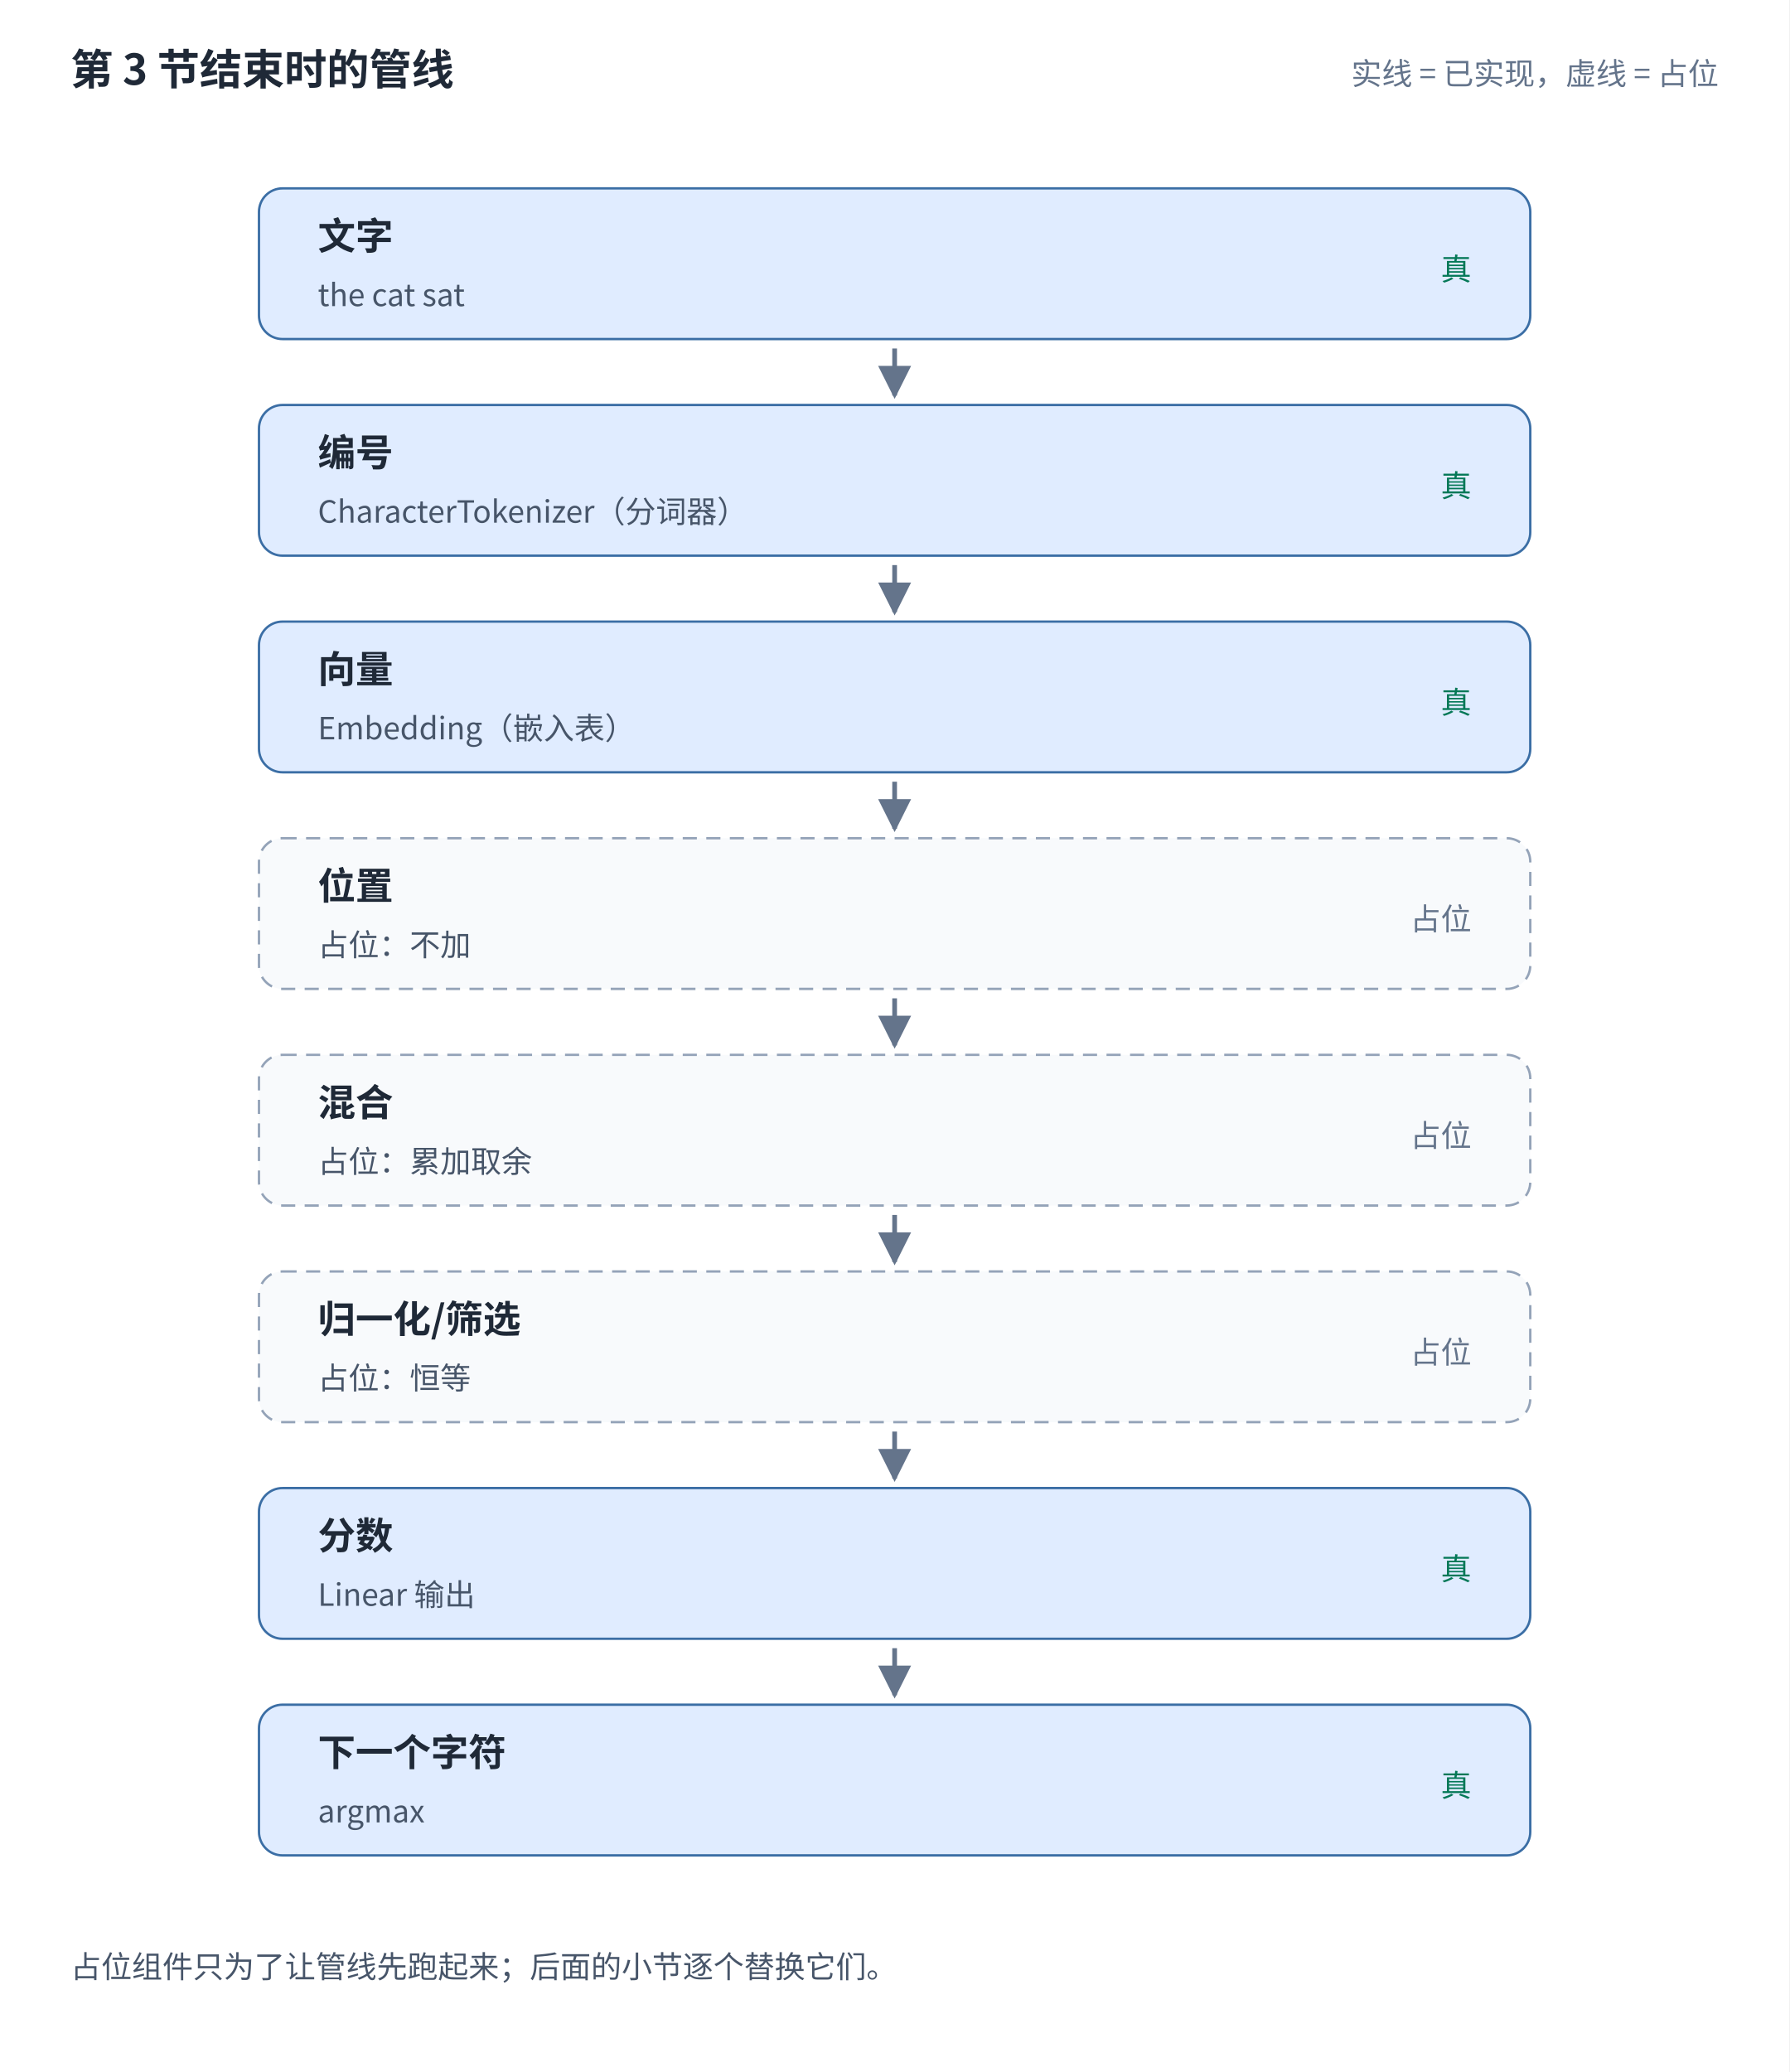
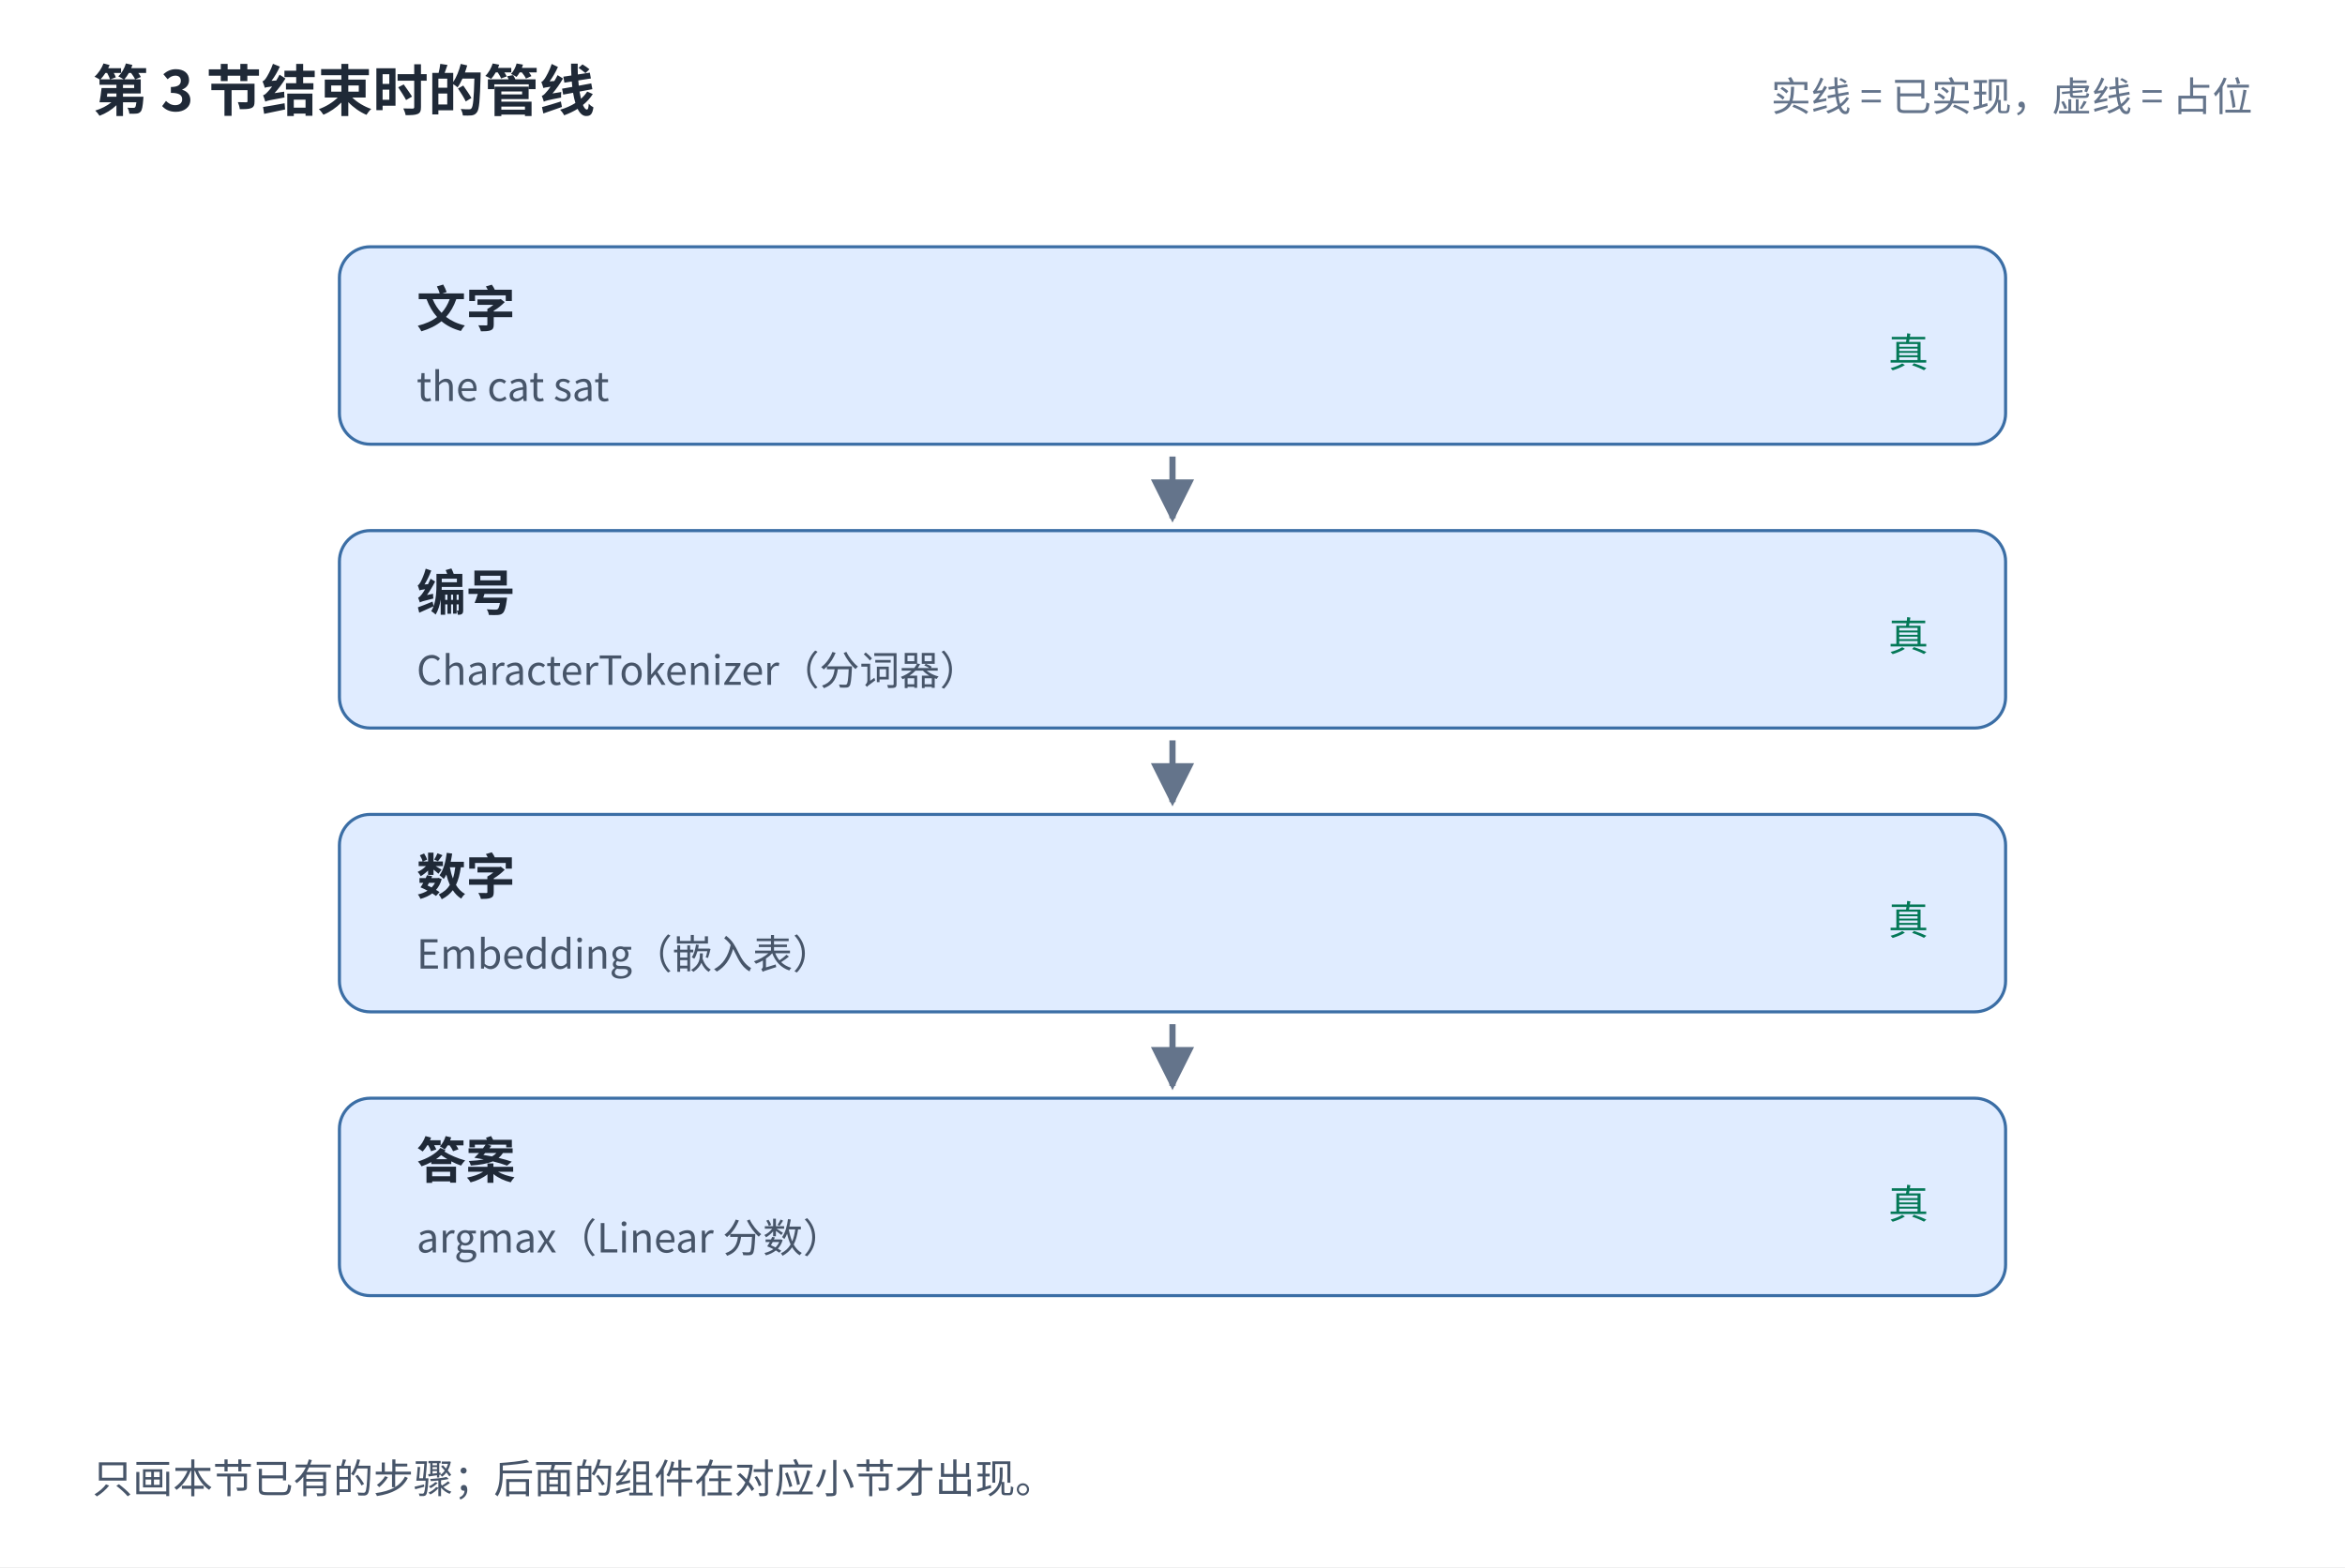
- <svg xmlns="http://www.w3.org/2000/svg" viewBox="0 0 760 880" role="img" aria-labelledby="title desc">
-   <rect width="760" height="880" fill="#ffffff" />
+ <svg xmlns="http://www.w3.org/2000/svg" viewBox="0 0 760 508" role="img" aria-labelledby="title desc">
+   <rect width="760" height="508" fill="#ffffff" />
  <text x="30" y="36" font-family="system-ui, 'Noto Sans CJK SC', sans-serif" font-size="18" font-weight="600" fill="#1f2937">第 3 节结束时的管线</text>
  <text x="730" y="36" text-anchor="end" font-family="system-ui, 'Noto Sans CJK SC', sans-serif" font-size="13" fill="#64748b">实线 = 已实现，虚线 = 占位</text>
  <rect x="110" y="80" width="540" height="64" rx="10" fill="#e0ecff" stroke="#3b6ea5" />
  <text x="135" y="106" font-family="system-ui, 'Noto Sans CJK SC', sans-serif" font-size="16" font-weight="600" fill="#1f2937">文字</text>
  <text x="135" y="130" font-family="system-ui, 'Noto Sans CJK SC', sans-serif" font-size="13" fill="#475569">the cat sat</text>
  <text x="625" y="119" text-anchor="end" font-family="system-ui, 'Noto Sans CJK SC', sans-serif" font-size="13" fill="#047857">真</text>
  <line x1="380" y1="148" x2="380" y2="168" stroke="#64748b" stroke-width="2" marker-end="url(#arrow)" />
  <rect x="110" y="172" width="540" height="64" rx="10" fill="#e0ecff" stroke="#3b6ea5" />
  <text x="135" y="198" font-family="system-ui, 'Noto Sans CJK SC', sans-serif" font-size="16" font-weight="600" fill="#1f2937">编号</text>
  <text x="135" y="222" font-family="system-ui, 'Noto Sans CJK SC', sans-serif" font-size="13" fill="#475569">CharacterTokenizer（分词器）</text>
  <text x="625" y="211" text-anchor="end" font-family="system-ui, 'Noto Sans CJK SC', sans-serif" font-size="13" fill="#047857">真</text>
  <line x1="380" y1="240" x2="380" y2="260" stroke="#64748b" stroke-width="2" marker-end="url(#arrow)" />
  <rect x="110" y="264" width="540" height="64" rx="10" fill="#e0ecff" stroke="#3b6ea5" />
-   <text x="135" y="290" font-family="system-ui, 'Noto Sans CJK SC', sans-serif" font-size="16" font-weight="600" fill="#1f2937">向量</text>
+   <text x="135" y="290" font-family="system-ui, 'Noto Sans CJK SC', sans-serif" font-size="16" font-weight="600" fill="#1f2937">数字</text>
  <text x="135" y="314" font-family="system-ui, 'Noto Sans CJK SC', sans-serif" font-size="13" fill="#475569">Embedding（嵌入表）</text>
  <text x="625" y="303" text-anchor="end" font-family="system-ui, 'Noto Sans CJK SC', sans-serif" font-size="13" fill="#047857">真</text>
  <line x1="380" y1="332" x2="380" y2="352" stroke="#64748b" stroke-width="2" marker-end="url(#arrow)" />
-   <rect x="110" y="356" width="540" height="64" rx="10" fill="#f8fafc" stroke="#94a3b8" stroke-dasharray="6 4" />
-   <text x="135" y="382" font-family="system-ui, 'Noto Sans CJK SC', sans-serif" font-size="16" font-weight="600" fill="#1f2937">位置</text>
-   <text x="135" y="406" font-family="system-ui, 'Noto Sans CJK SC', sans-serif" font-size="13" fill="#475569">占位：不加</text>
-   <text x="625" y="395" text-anchor="end" font-family="system-ui, 'Noto Sans CJK SC', sans-serif" font-size="13" fill="#64748b">占位</text>
-   <line x1="380" y1="424" x2="380" y2="444" stroke="#64748b" stroke-width="2" marker-end="url(#arrow)" />
-   <rect x="110" y="448" width="540" height="64" rx="10" fill="#f8fafc" stroke="#94a3b8" stroke-dasharray="6 4" />
-   <text x="135" y="474" font-family="system-ui, 'Noto Sans CJK SC', sans-serif" font-size="16" font-weight="600" fill="#1f2937">混合</text>
-   <text x="135" y="498" font-family="system-ui, 'Noto Sans CJK SC', sans-serif" font-size="13" fill="#475569">占位：累加取余</text>
-   <text x="625" y="487" text-anchor="end" font-family="system-ui, 'Noto Sans CJK SC', sans-serif" font-size="13" fill="#64748b">占位</text>
-   <line x1="380" y1="516" x2="380" y2="536" stroke="#64748b" stroke-width="2" marker-end="url(#arrow)" />
-   <rect x="110" y="540" width="540" height="64" rx="10" fill="#f8fafc" stroke="#94a3b8" stroke-dasharray="6 4" />
-   <text x="135" y="566" font-family="system-ui, 'Noto Sans CJK SC', sans-serif" font-size="16" font-weight="600" fill="#1f2937">归一化/筛选</text>
-   <text x="135" y="590" font-family="system-ui, 'Noto Sans CJK SC', sans-serif" font-size="13" fill="#475569">占位：恒等</text>
-   <text x="625" y="579" text-anchor="end" font-family="system-ui, 'Noto Sans CJK SC', sans-serif" font-size="13" fill="#64748b">占位</text>
-   <line x1="380" y1="608" x2="380" y2="628" stroke="#64748b" stroke-width="2" marker-end="url(#arrow)" />
-   <rect x="110" y="632" width="540" height="64" rx="10" fill="#e0ecff" stroke="#3b6ea5" />
-   <text x="135" y="658" font-family="system-ui, 'Noto Sans CJK SC', sans-serif" font-size="16" font-weight="600" fill="#1f2937">分数</text>
-   <text x="135" y="682" font-family="system-ui, 'Noto Sans CJK SC', sans-serif" font-size="13" fill="#475569">Linear 输出</text>
-   <text x="625" y="671" text-anchor="end" font-family="system-ui, 'Noto Sans CJK SC', sans-serif" font-size="13" fill="#047857">真</text>
-   <line x1="380" y1="700" x2="380" y2="720" stroke="#64748b" stroke-width="2" marker-end="url(#arrow)" />
-   <rect x="110" y="724" width="540" height="64" rx="10" fill="#e0ecff" stroke="#3b6ea5" />
-   <text x="135" y="750" font-family="system-ui, 'Noto Sans CJK SC', sans-serif" font-size="16" font-weight="600" fill="#1f2937">下一个字符</text>
-   <text x="135" y="774" font-family="system-ui, 'Noto Sans CJK SC', sans-serif" font-size="13" fill="#475569">argmax</text>
-   <text x="625" y="763" text-anchor="end" font-family="system-ui, 'Noto Sans CJK SC', sans-serif" font-size="13" fill="#047857">真</text>
-   <text x="30" y="840" font-family="system-ui, 'Noto Sans CJK SC', sans-serif" font-size="13" fill="#475569">占位组件只为了让管线先跑起来；后面的小节逐个替换它们。</text>
+   <rect x="110" y="356" width="540" height="64" rx="10" fill="#e0ecff" stroke="#3b6ea5" />
+   <text x="135" y="382" font-family="system-ui, 'Noto Sans CJK SC', sans-serif" font-size="16" font-weight="600" fill="#1f2937">答案</text>
+   <text x="135" y="406" font-family="system-ui, 'Noto Sans CJK SC', sans-serif" font-size="13" fill="#475569">argmax（Linear 分数）</text>
+   <text x="625" y="395" text-anchor="end" font-family="system-ui, 'Noto Sans CJK SC', sans-serif" font-size="13" fill="#047857">真</text>
+   <text x="30" y="484" font-family="system-ui, 'Noto Sans CJK SC', sans-serif" font-size="13" fill="#475569">只画本节已有的步骤；后面的组件在对应小节才出现。</text>
  <defs>
    <marker id="arrow" viewBox="0 0 10 10" refX="9" refY="5" markerWidth="7" markerHeight="7" orient="auto-start-reverse">
      <path d="M 0 0 L 10 5 L 0 10 z" fill="#64748b" />
    </marker>
  </defs>
</svg>
